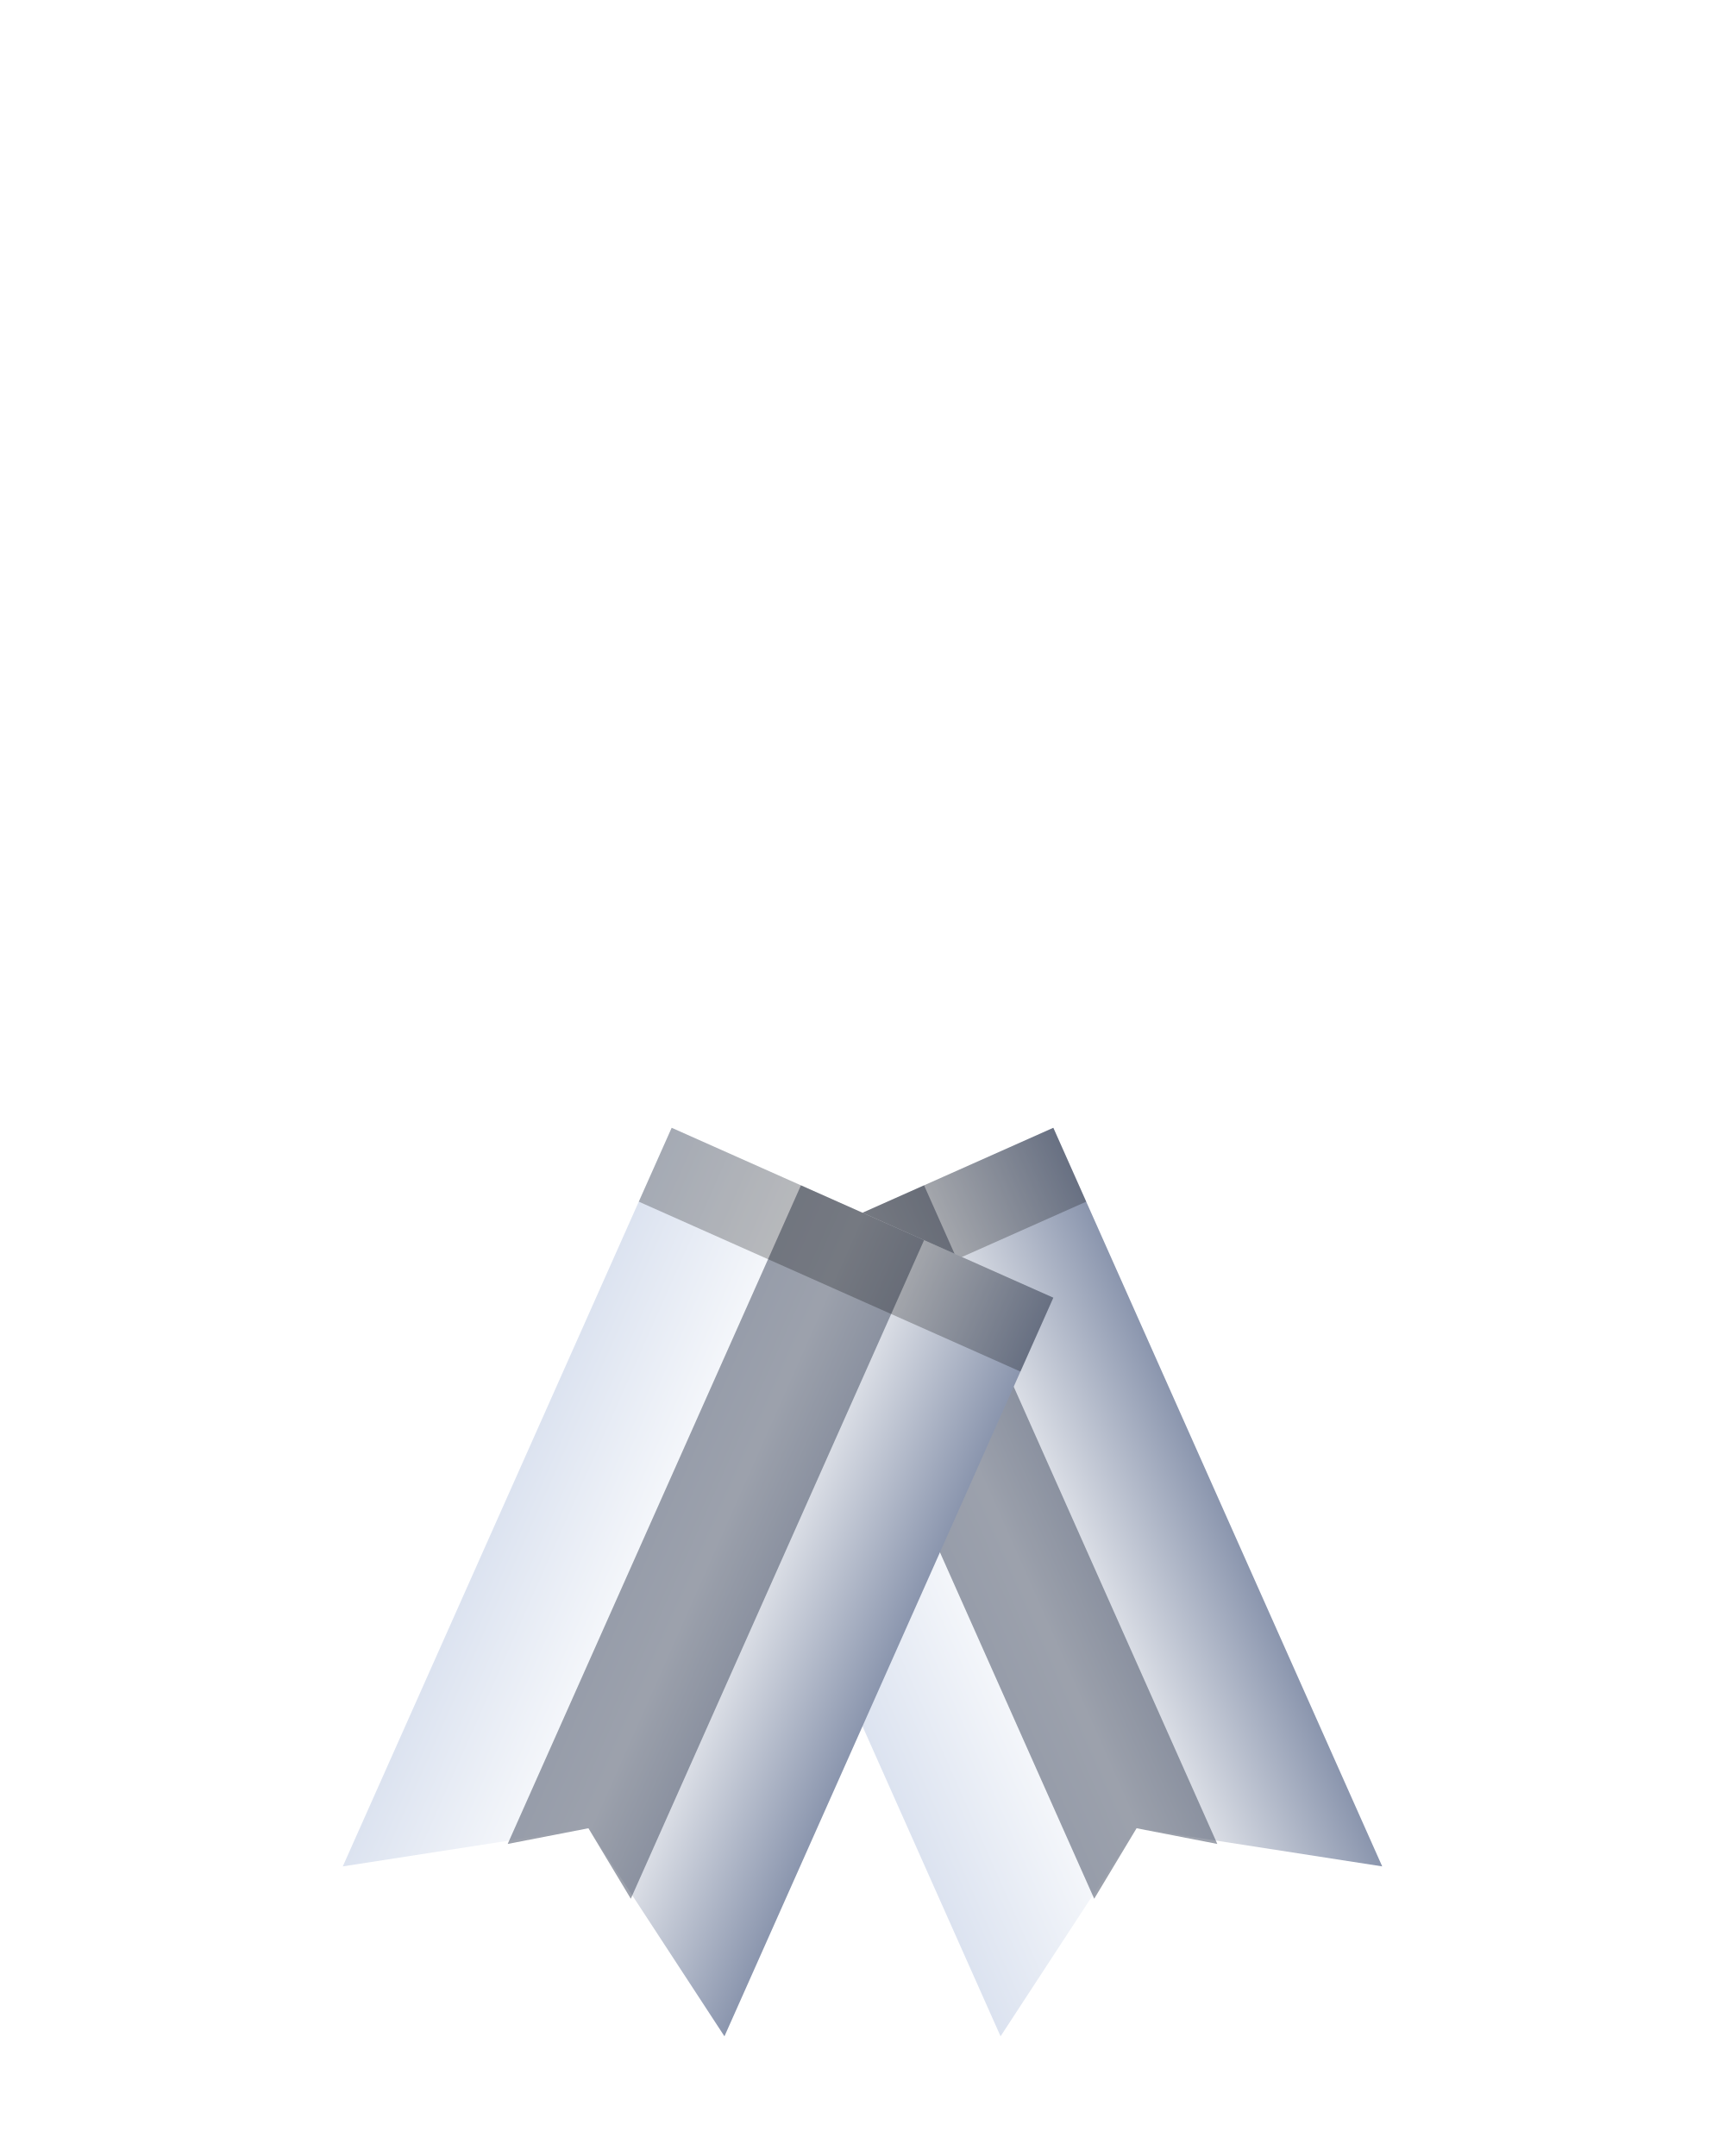
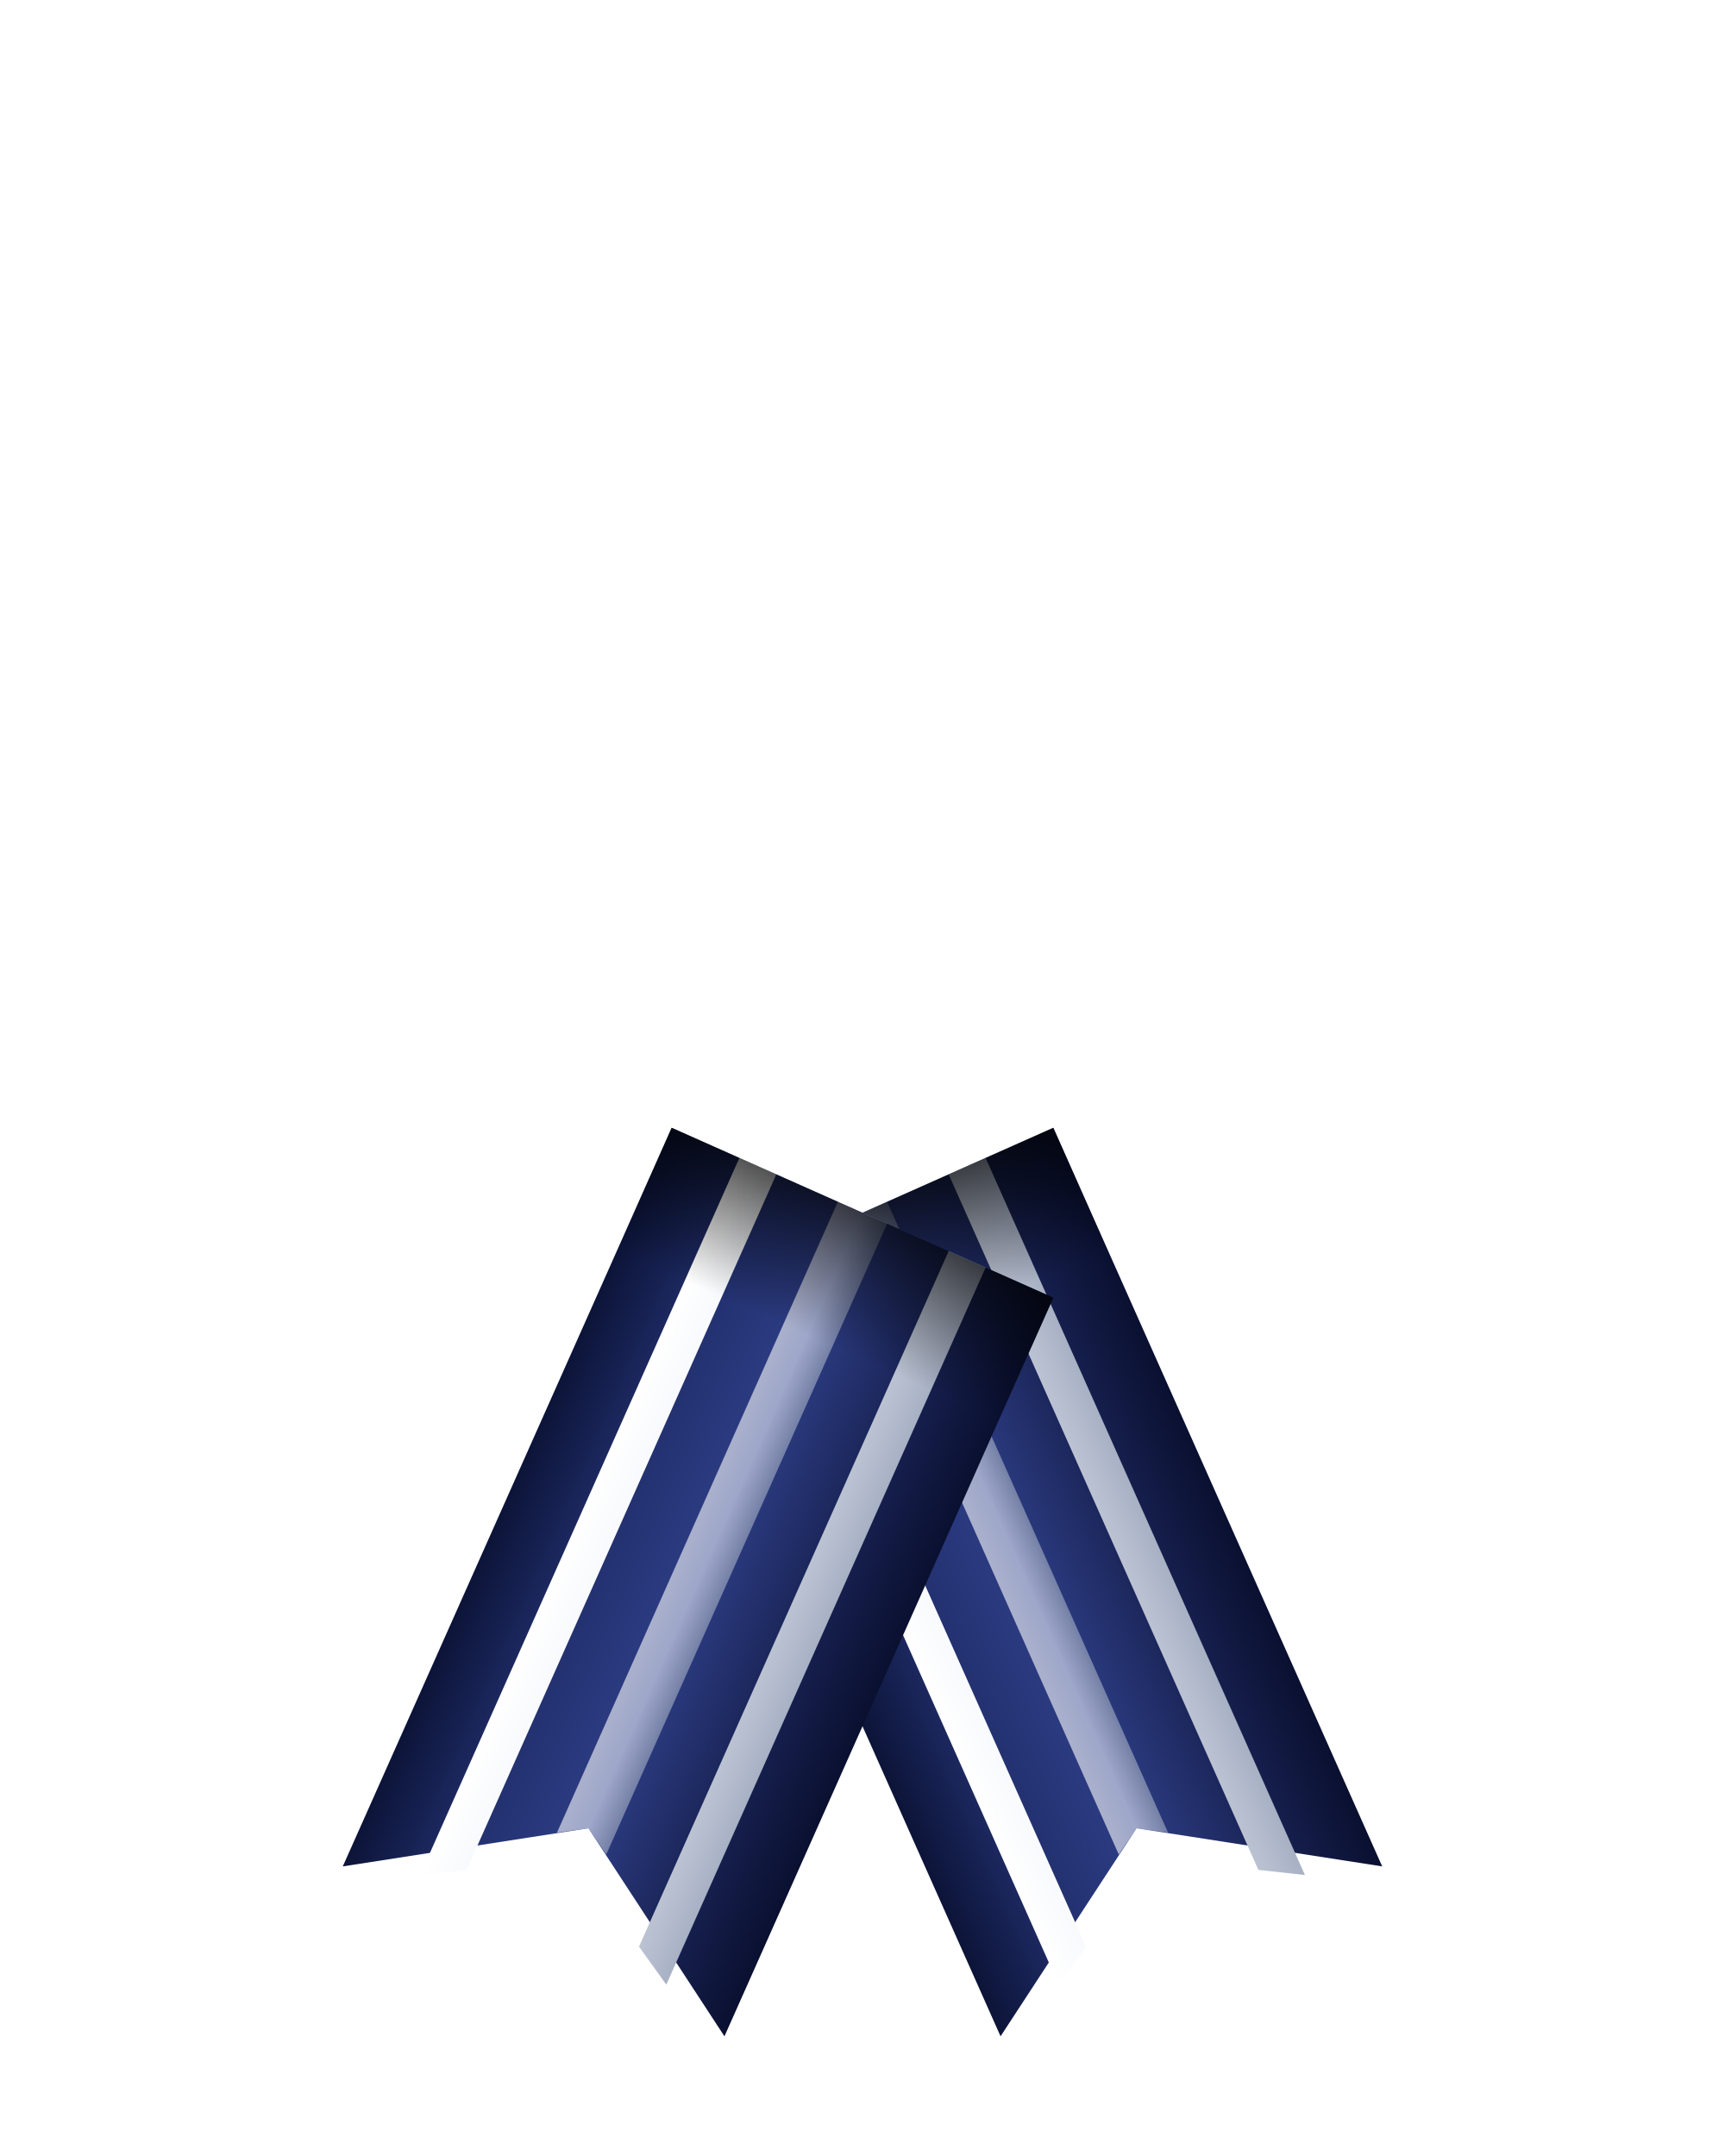
<svg xmlns="http://www.w3.org/2000/svg" viewBox="0 0 512 640">
  <defs>
    <linearGradient id="rb" x1="0" y1="0" x2="1" y2="0">
-       <stop offset="0" stop-color="#DCE3F0" />
-       <stop offset="0.5" stop-color="#FFFFFF" />
-       <stop offset="1" stop-color="#8B96AE" />
+       <stop offset="0" stop-color="#0C1438" />
+       <stop offset="0.25" stop-color="#22306E" />
+       <stop offset="0.5" stop-color="#2E3E86" />
+       <stop offset="0.75" stop-color="#1A2558" />
+       <stop offset="1" stop-color="#0A1030" />
+     </linearGradient>
+     <linearGradient id="st" x1="0" y1="0" x2="1" y2="0">
+       <stop offset="0" stop-color="#FFFFFF" />
+       <stop offset="0.5" stop-color="#E8EDF6" />
+       <stop offset="1" stop-color="#A8B1C4" />
+     </linearGradient>
+     <linearGradient id="fold" x1="0" y1="0" x2="0" y2="1">
+       <stop offset="0" stop-color="#000000" stop-opacity="0.67" />
+       <stop offset="1" stop-color="#000000" stop-opacity="0" />
    </linearGradient>
  </defs>
  <g transform="translate(256 360) rotate(-24)">
    <path d="M-62 0H62V240L0 200L-62 240z" fill="url(#rb)" />
-     <path d="M-20 0H20V214L0 200L-20 214z" fill="#4A5368" opacity="0.55" />
-     <path d="M-62 0H62V24H-62z" fill="#000" opacity=".25" />
+     <path d="M-40 0H-28V226L-40 233zM28 0H40V233L28 226z" fill="url(#st)" />
+     <path d="M-8 0H8V205L0 200L-8 205z" fill="url(#st)" opacity="0.6" />
+     <path d="M-62 0H62V40H-62z" fill="url(#fold)" />
  </g>
  <g transform="translate(256 360) rotate(24)">
    <path d="M-62 0H62V240L0 200L-62 240z" fill="url(#rb)" />
-     <path d="M-20 0H20V214L0 200L-20 214z" fill="#4A5368" opacity="0.55" />
-     <path d="M-62 0H62V24H-62z" fill="#000" opacity=".25" />
+     <path d="M-40 0H-28V226L-40 233zM28 0H40V233L28 226z" fill="url(#st)" />
+     <path d="M-8 0H8V205L0 200L-8 205z" fill="url(#st)" opacity="0.6" />
+     <path d="M-62 0H62V40H-62z" fill="url(#fold)" />
  </g>
</svg>
